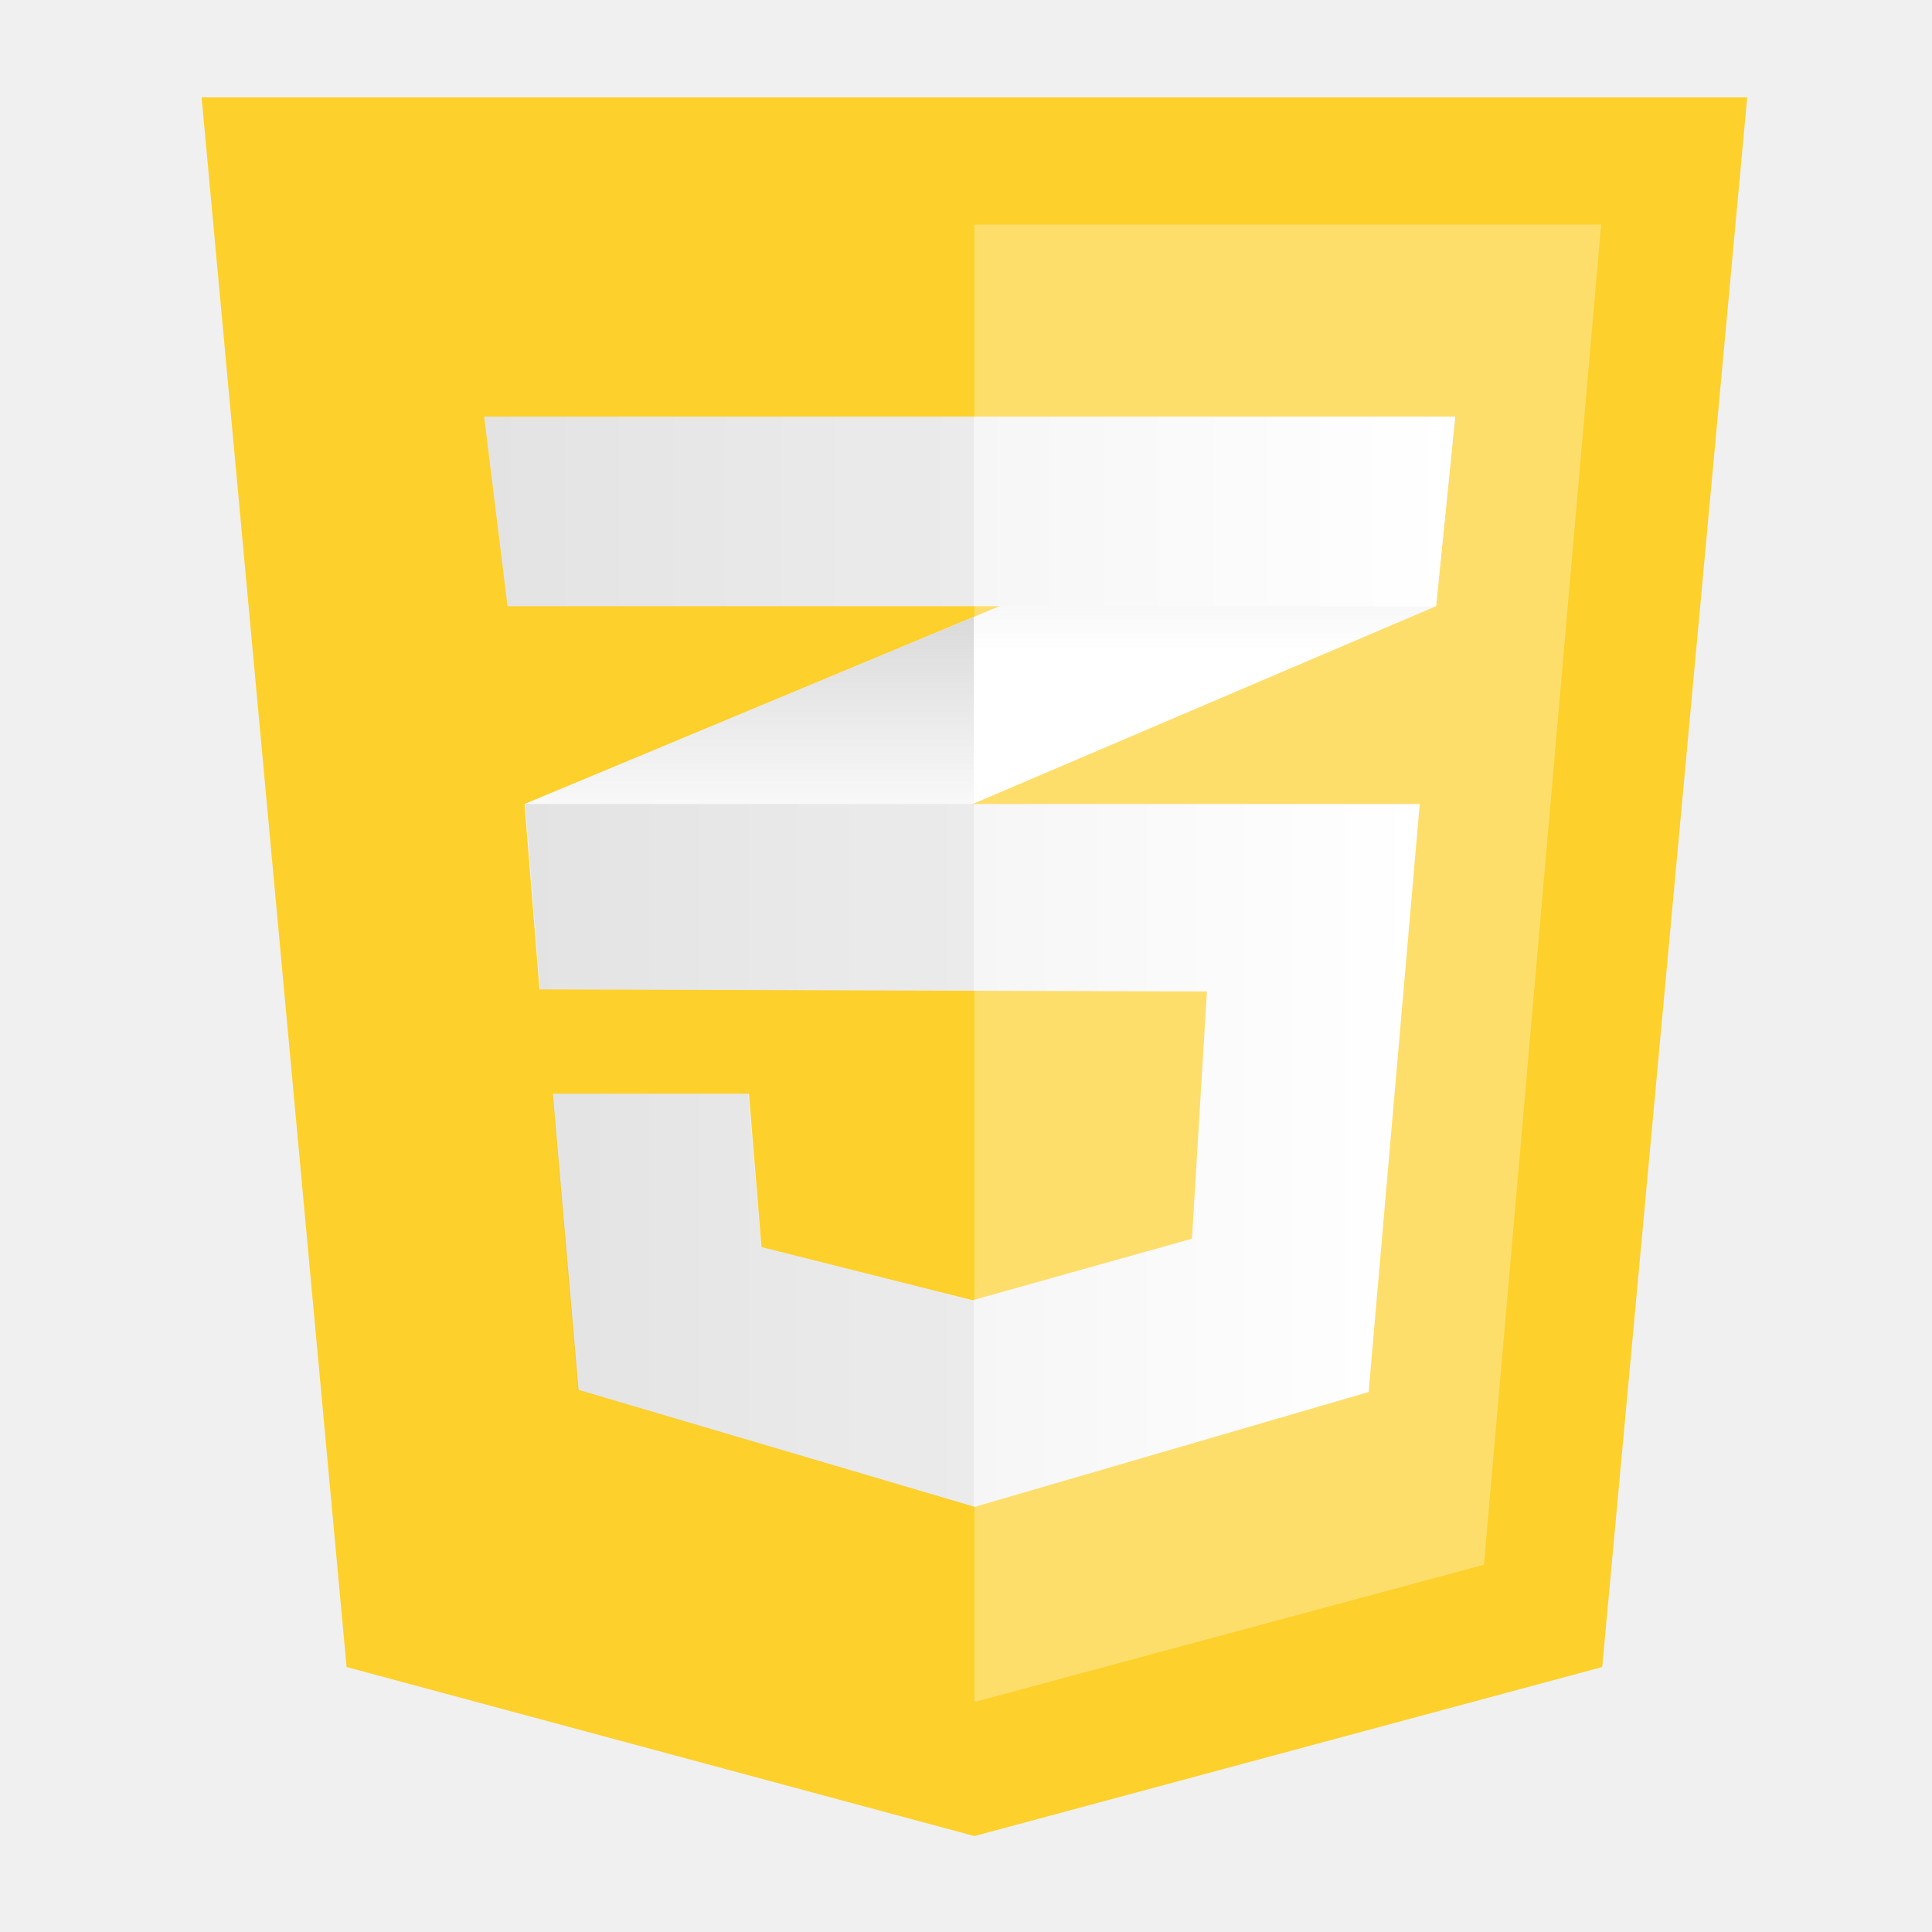
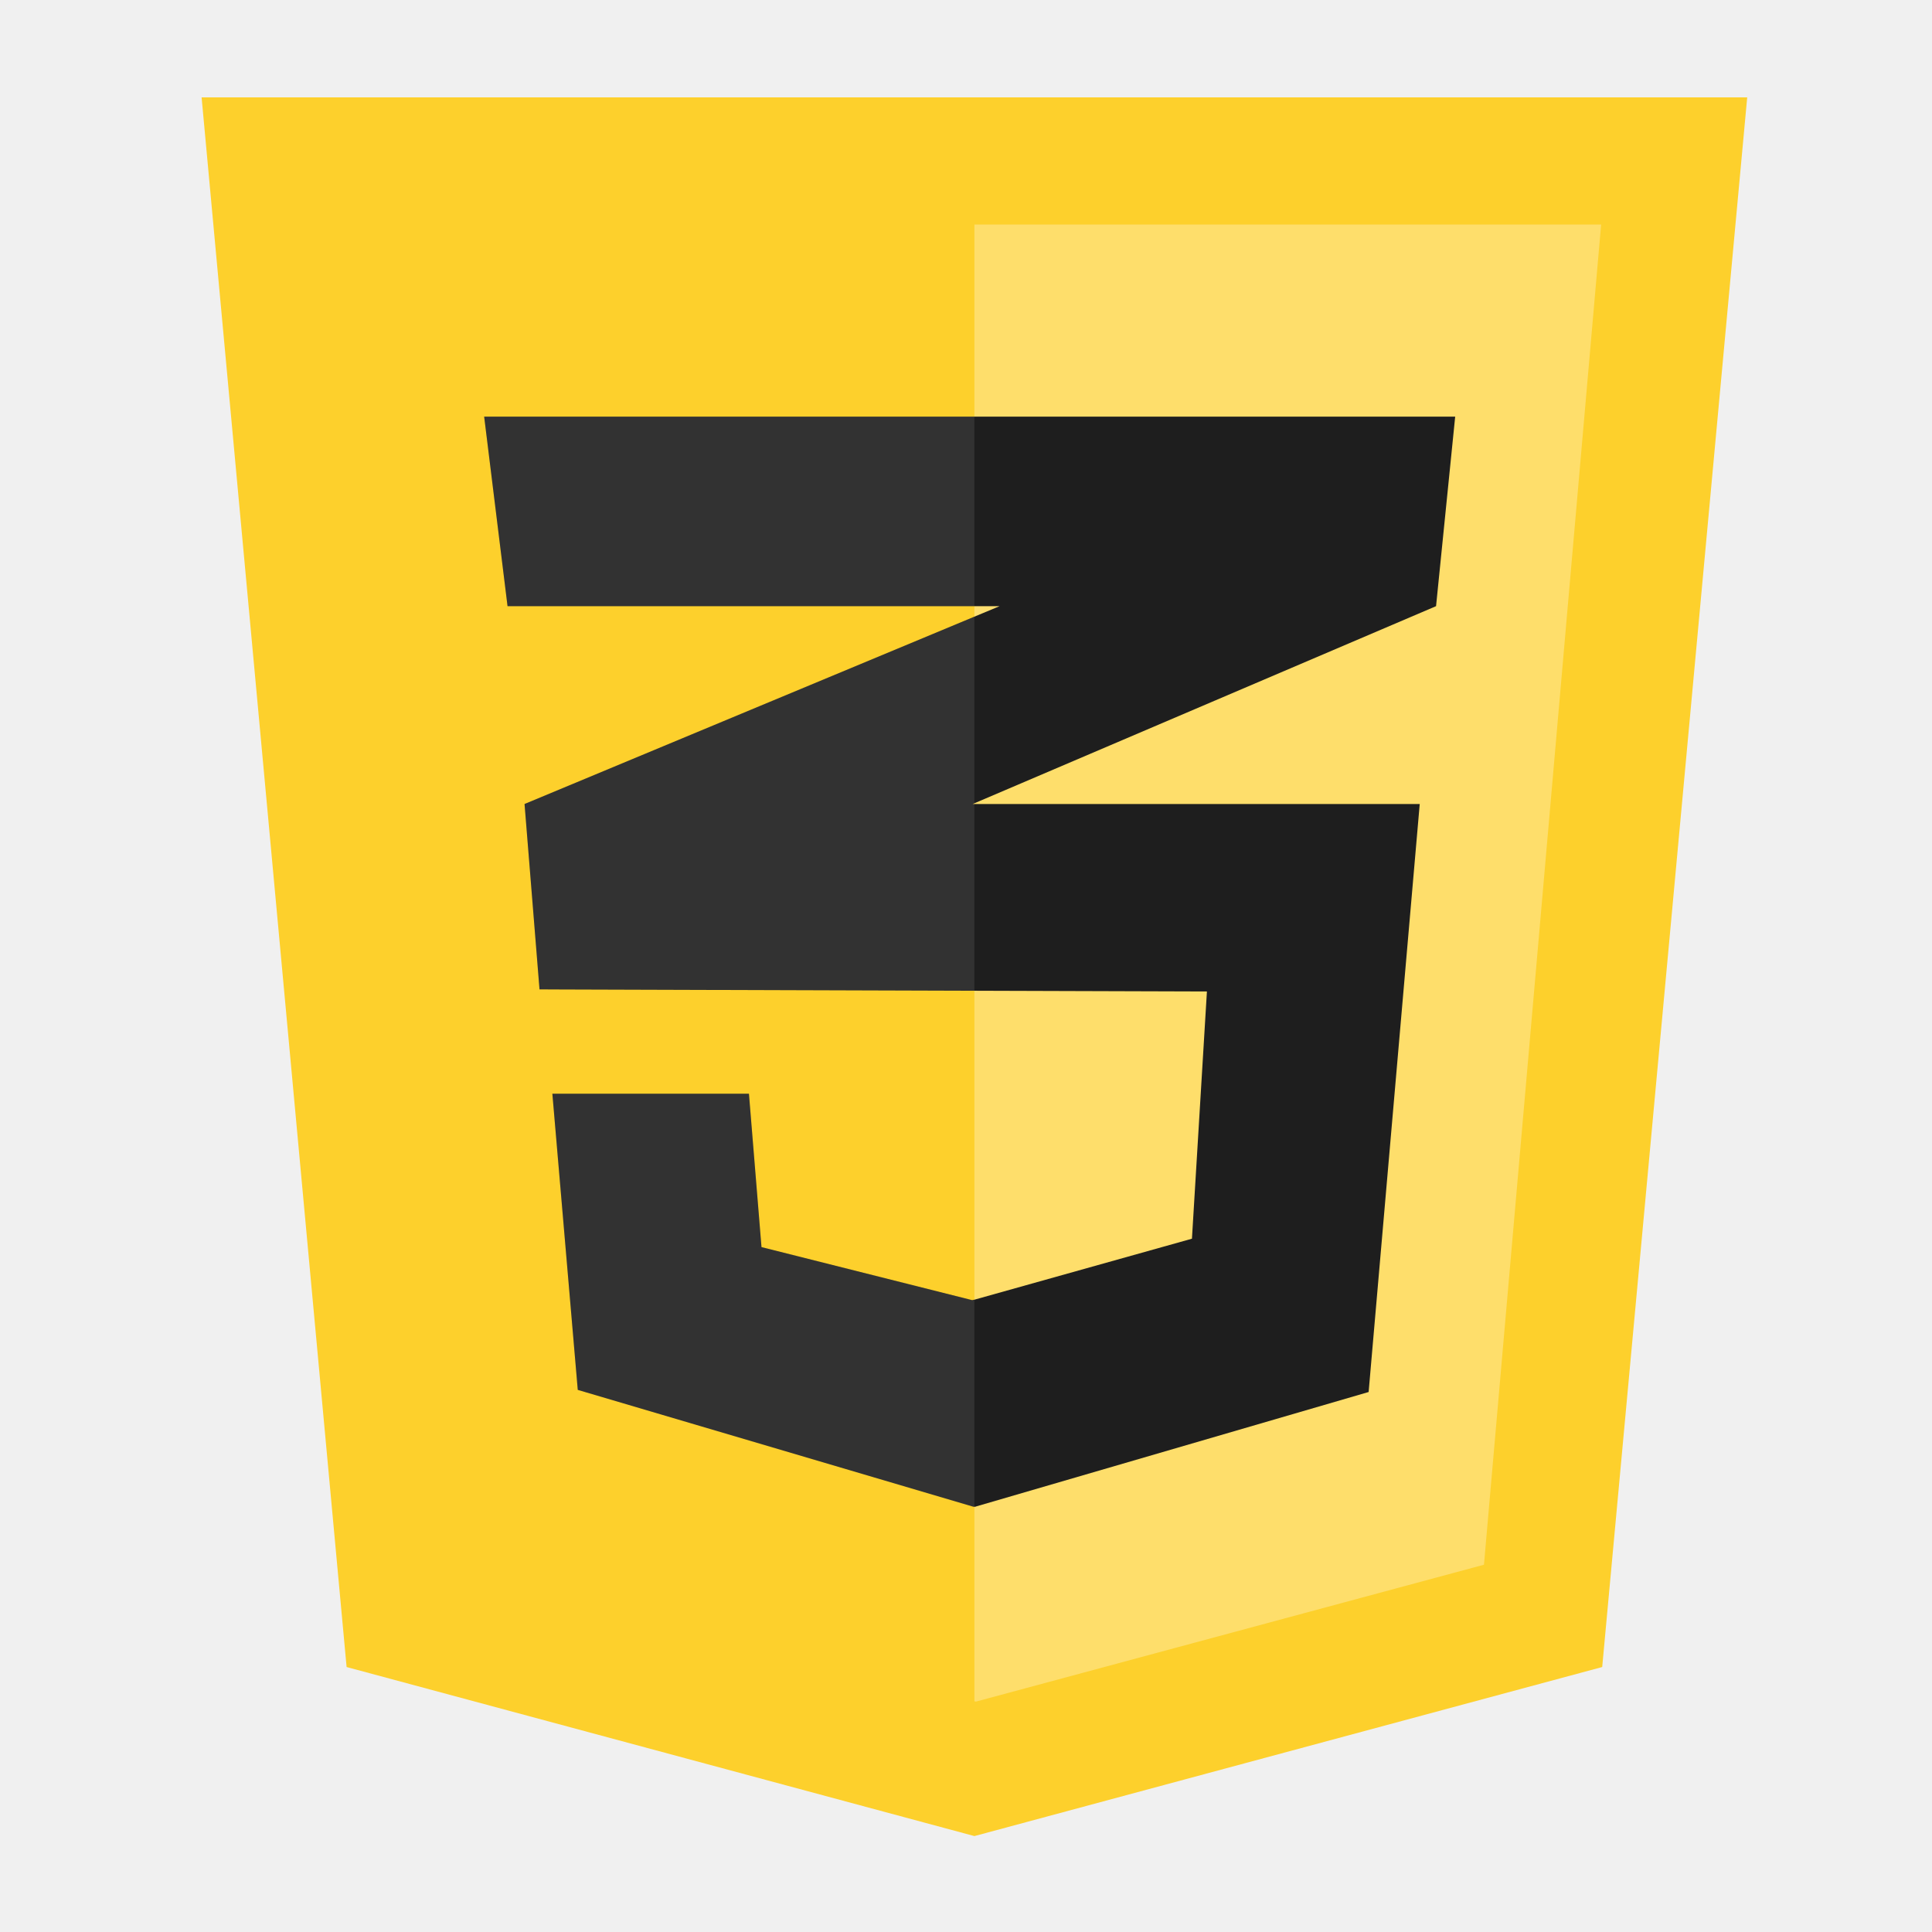
<svg xmlns="http://www.w3.org/2000/svg" version="1.1" id="Calque_1" x="0px" y="0px" viewBox="0 0 2000 2000" style="enable-background:new 0 0 2000 2000;" xml:space="preserve">
  <style type="text/css">
	.st0{fill:#FDD02C;}
	.st1{opacity:0.3;fill:#FFFFFF;enable-background:new    ;}
- 	.st2{fill:#FFFFFF;}
- 	.st3{fill:url(#SVGID_1_);}
- 	.st4{fill:url(#SVGID_2_);}
- 	.st5{fill:url(#SVGID_3_);}
- 	.st6{opacity:5.000000e-02;}
- 	.st7{fill:#1D1D1B;}
- 	.st8{fill:url(#SVGID_4_);}
- 	.st9{opacity:5.000000e-02;fill:#1D1D1B;enable-background:new    ;}
+ 	.st2{fill:#1E1E1E;enable-background:new    ;}
+ 	.st3{opacity:0.1;}
+ 	.st4{fill:#EBEBEB;}
+ 	.st5{opacity:0.3;fill:#EBEBEB;enable-background:new    ;}
+ 	.st6{fill:#EBEBEB;enable-background:new    ;}
</style>
  <g>
    <polygon class="st0" points="1658.6,1725.7 1008.7,1900.7 358.8,1725.7 208.7,100.8 1808.7,100.8  " />
    <polygon class="st1" points="1008.7,232.4 1008.7,1761.2 1010.3,1761.5 1536.2,1619.8 1657.5,232.4  " />
-     <g>
-       <polygon class="st2" points="1008.1,638.6 543,832.3 558.5,1024.2 1008.1,831.8 1486.6,627.5 1506.4,431.3   " />
-       <linearGradient id="SVGID_1_" gradientUnits="userSpaceOnUse" x1="775.579" y1="1179.592" x2="775.579" y2="793.983" gradientTransform="matrix(1 0 0 1 0 -155.39)">
-         <stop offset="0.39" style="stop-color:#DADADA;stop-opacity:0" />
-         <stop offset="1" style="stop-color:#DADADA" />
-       </linearGradient>
-       <polygon class="st3" points="543,832.3 558.5,1024.2 1008.1,831.8 1008.1,638.6   " />
-       <linearGradient id="SVGID_2_" gradientUnits="userSpaceOnUse" x1="1257.25" y1="987.194" x2="1257.25" y2="586.661" gradientTransform="matrix(1 0 0 1 0 -155.39)">
-         <stop offset="0.39" style="stop-color:#DADADA;stop-opacity:0" />
-         <stop offset="1" style="stop-color:#DADADA" />
-       </linearGradient>
-       <polygon class="st4" points="1506.4,431.3 1008.1,638.6 1008.1,831.8 1486.6,627.5   " />
-       <linearGradient id="SVGID_3_" gradientUnits="userSpaceOnUse" x1="543.835" y1="1351.501" x2="1469.728" y2="1351.501" gradientTransform="matrix(1 0 0 1 0 -155.39)">
-         <stop offset="0" style="stop-color:#EEEDED" />
-         <stop offset="1" style="stop-color:#FFFFFF" />
-       </linearGradient>
-       <polygon class="st5" points="543.8,832.3 559,1024.2 1249.4,1026.4 1233.9,1282.3 1006.8,1346 788.3,1291 775.3,1132.2     572.3,1132.2 598.9,1438.8 1009,1559.9 1416.8,1441 1469.7,832.3   " />
-       <g class="st6">
-         <polygon class="st7" points="1008.1,832.3 543,832.3 558.5,1024.2 1008.1,1025.6    " />
-         <polygon class="st7" points="1008.1,1345.5 1006,1346 787.8,1291 774.5,1132.2 571.8,1132.2 598.1,1438.8 1008.1,1559.9    " />
-       </g>
-       <linearGradient id="SVGID_4_" gradientUnits="userSpaceOnUse" x1="501.23" y1="684.759" x2="1506.362" y2="684.759" gradientTransform="matrix(1 0 0 1 0 -155.39)">
-         <stop offset="0" style="stop-color:#EEEDED" />
-         <stop offset="1" style="stop-color:#FFFFFF" />
-       </linearGradient>
-       <polygon class="st8" points="501.2,431.3 1506.4,431.3 1486.6,627.5 525.4,627.5   " />
-       <polygon class="st9" points="1008.1,431.3 501.2,431.3 525.4,627.5 1008.1,627.5   " />
+     <polygon class="st2" points="1486.6,627.5 1506.4,431.3 1008.1,431.3 501.2,431.3 525.4,627.5 1008.1,627.5 1034.8,627.5    1008.1,638.6 543,832.3 558.5,1024.2 580.4,1024.3 1249.4,1026.4 1233.9,1282.3 1008.1,1345.6 1008.1,1345.5 1006.4,1345.9    788.3,1291 775.3,1132.2 774.5,1132.2 572.3,1132.2 571.8,1132.2 598.1,1438.8 1008.1,1559.9 1008.1,1559.6 1009,1559.9    1416.8,1441 1469.7,832.3 1008.1,832.3 1006.9,832.3 1008.1,831.8  " />
+     <g class="st3">
+       <polygon class="st4" points="1006.9,832.3 1008.1,832.3 1008.7,832.3 1008.7,831.5 1008.1,831.8   " />
+       <polygon class="st5" points="1008.7,627.5 1008.7,638.4 1034.8,627.5   " />
+       <polygon class="st6" points="1008.1,832.3 1006.9,832.3 1008.1,831.8 1008.7,831.5 1008.7,638.4 1008.1,638.6 543,832.3     558.5,1024.2 580.4,1024.3 1008.7,1025.6 1008.7,832.3   " />
+       <polygon class="st6" points="1008.1,1345.6 1008.1,1345.5 1006.4,1345.9 788.3,1291 775.3,1132.2 774.5,1132.2 572.3,1132.2     571.8,1132.2 598.1,1438.8 1008.1,1559.9 1008.1,1559.6 1008.7,1559.8 1008.7,1345.5   " />
+       <polygon class="st6" points="1008.1,431.3 501.2,431.3 525.4,627.5 1008.1,627.5 1008.7,627.5 1008.7,431.3   " />
    </g>
  </g>
</svg>
